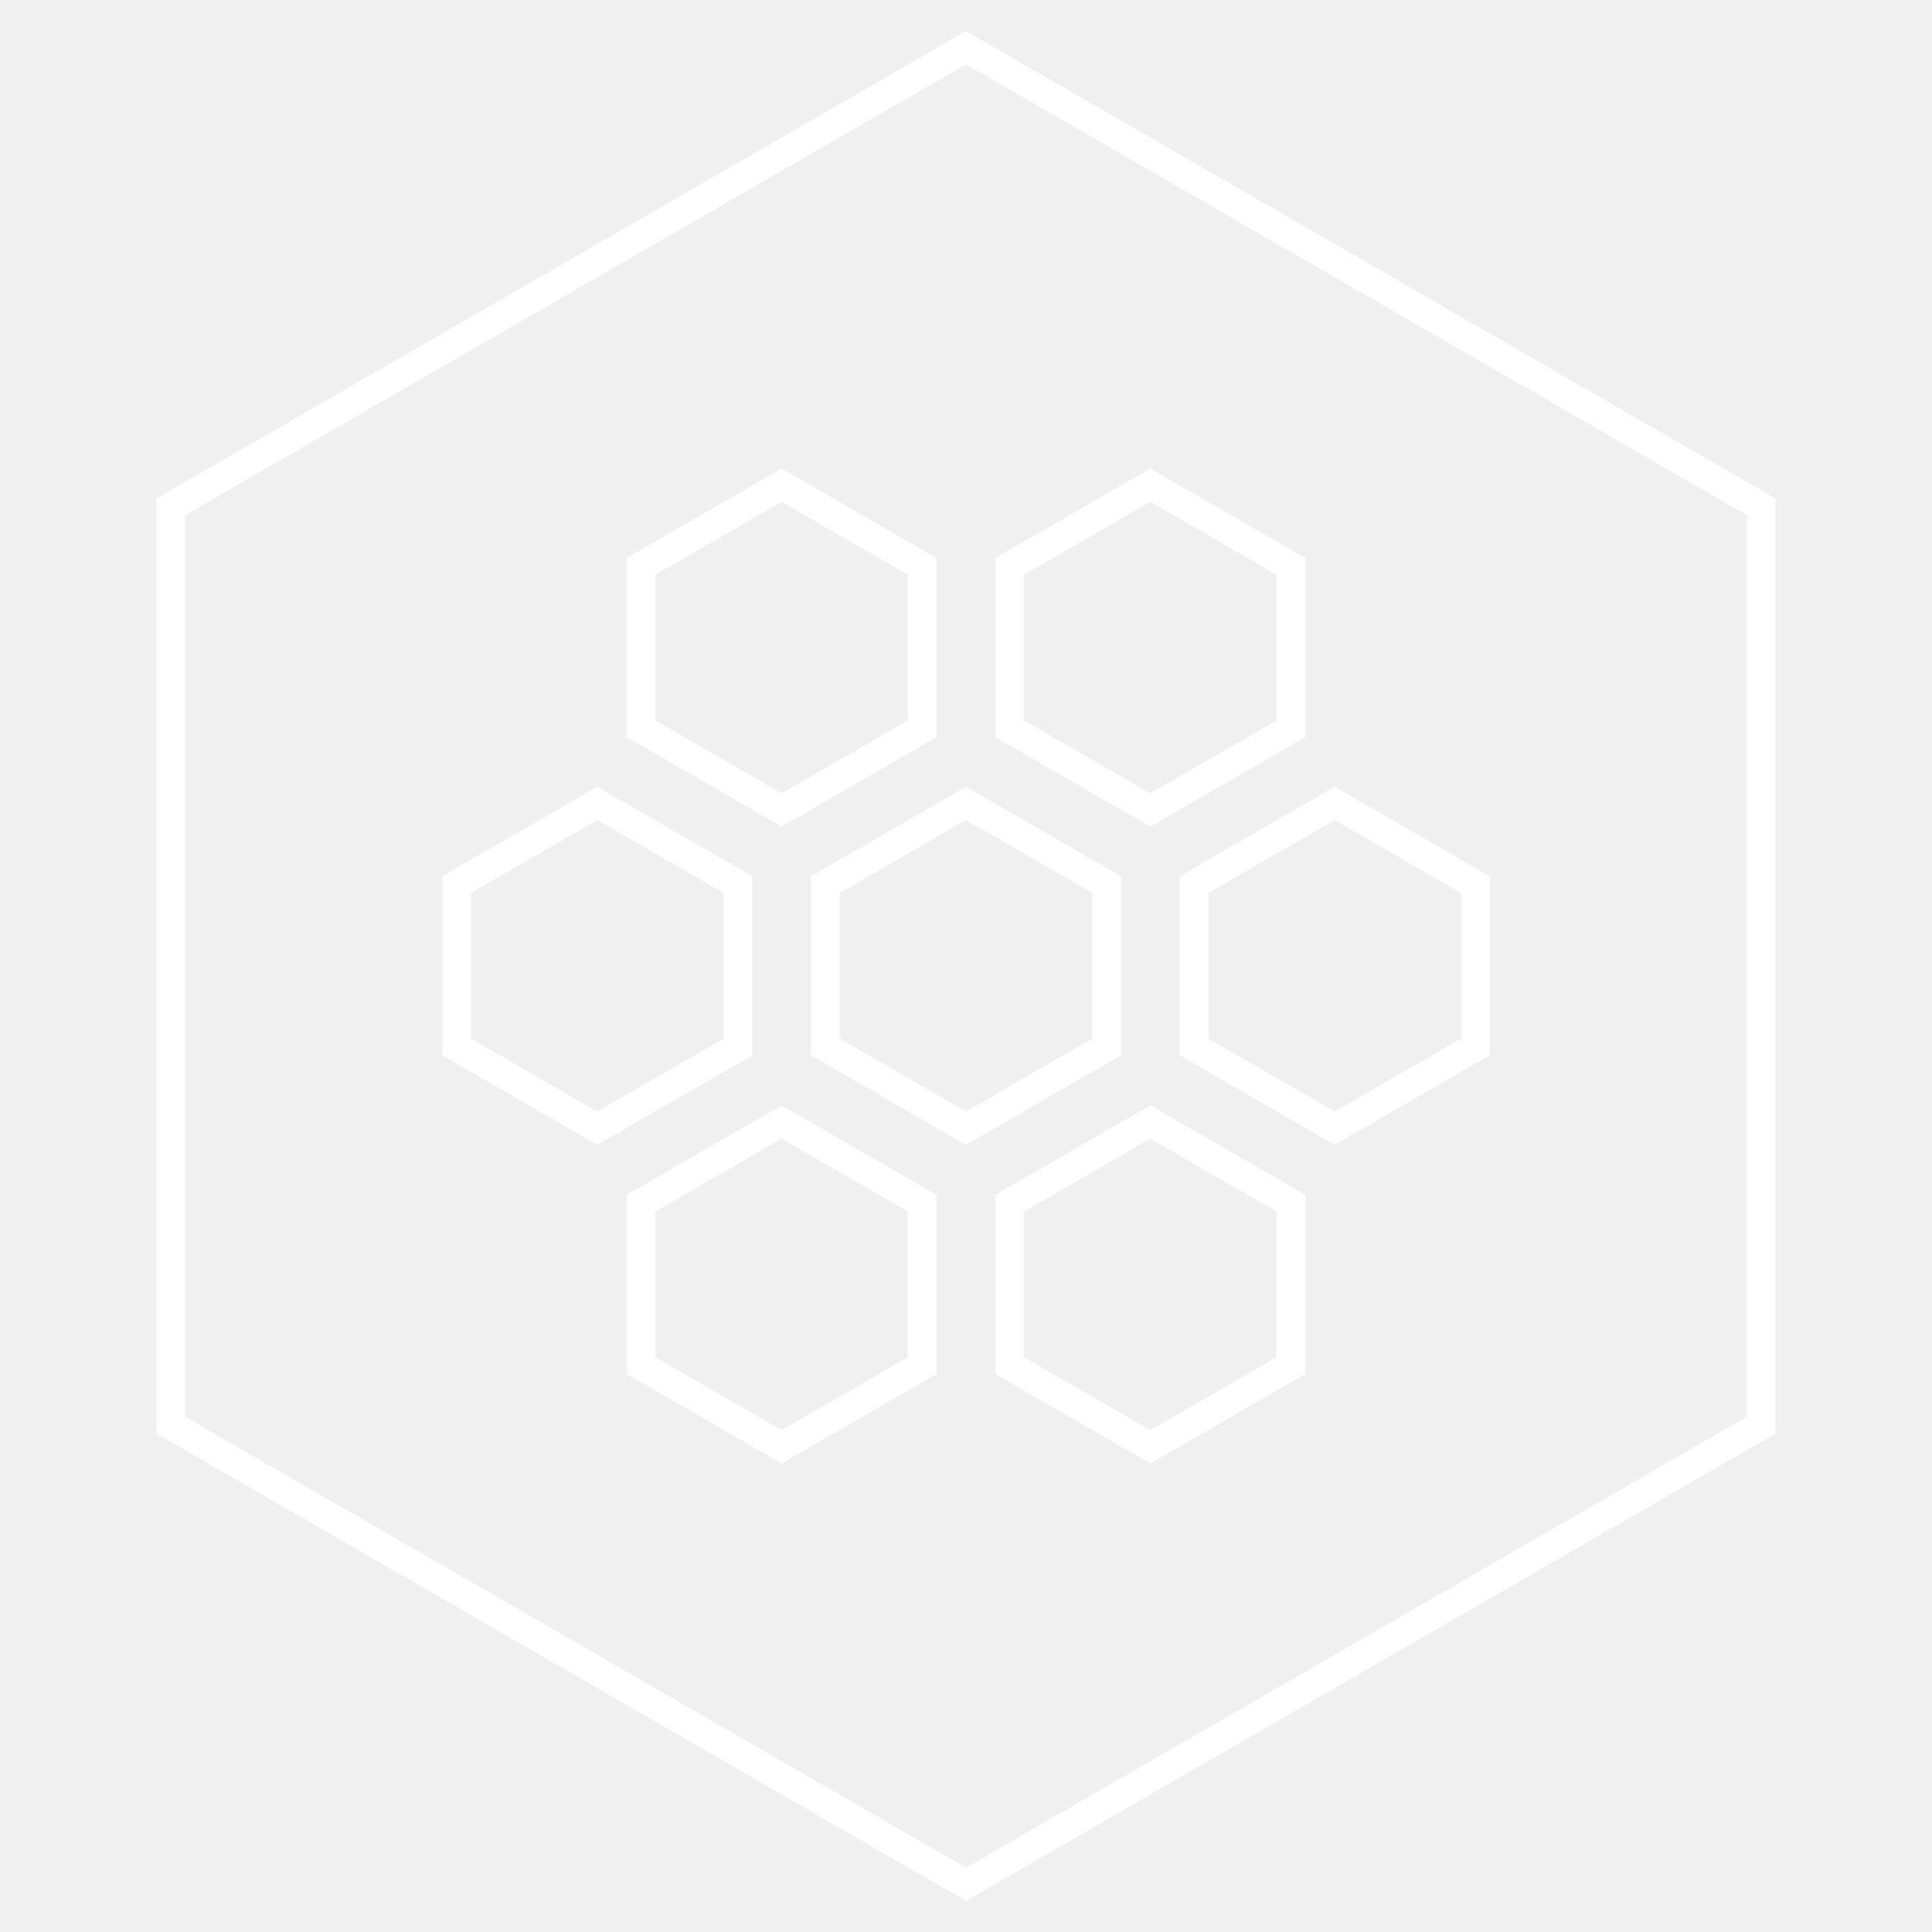
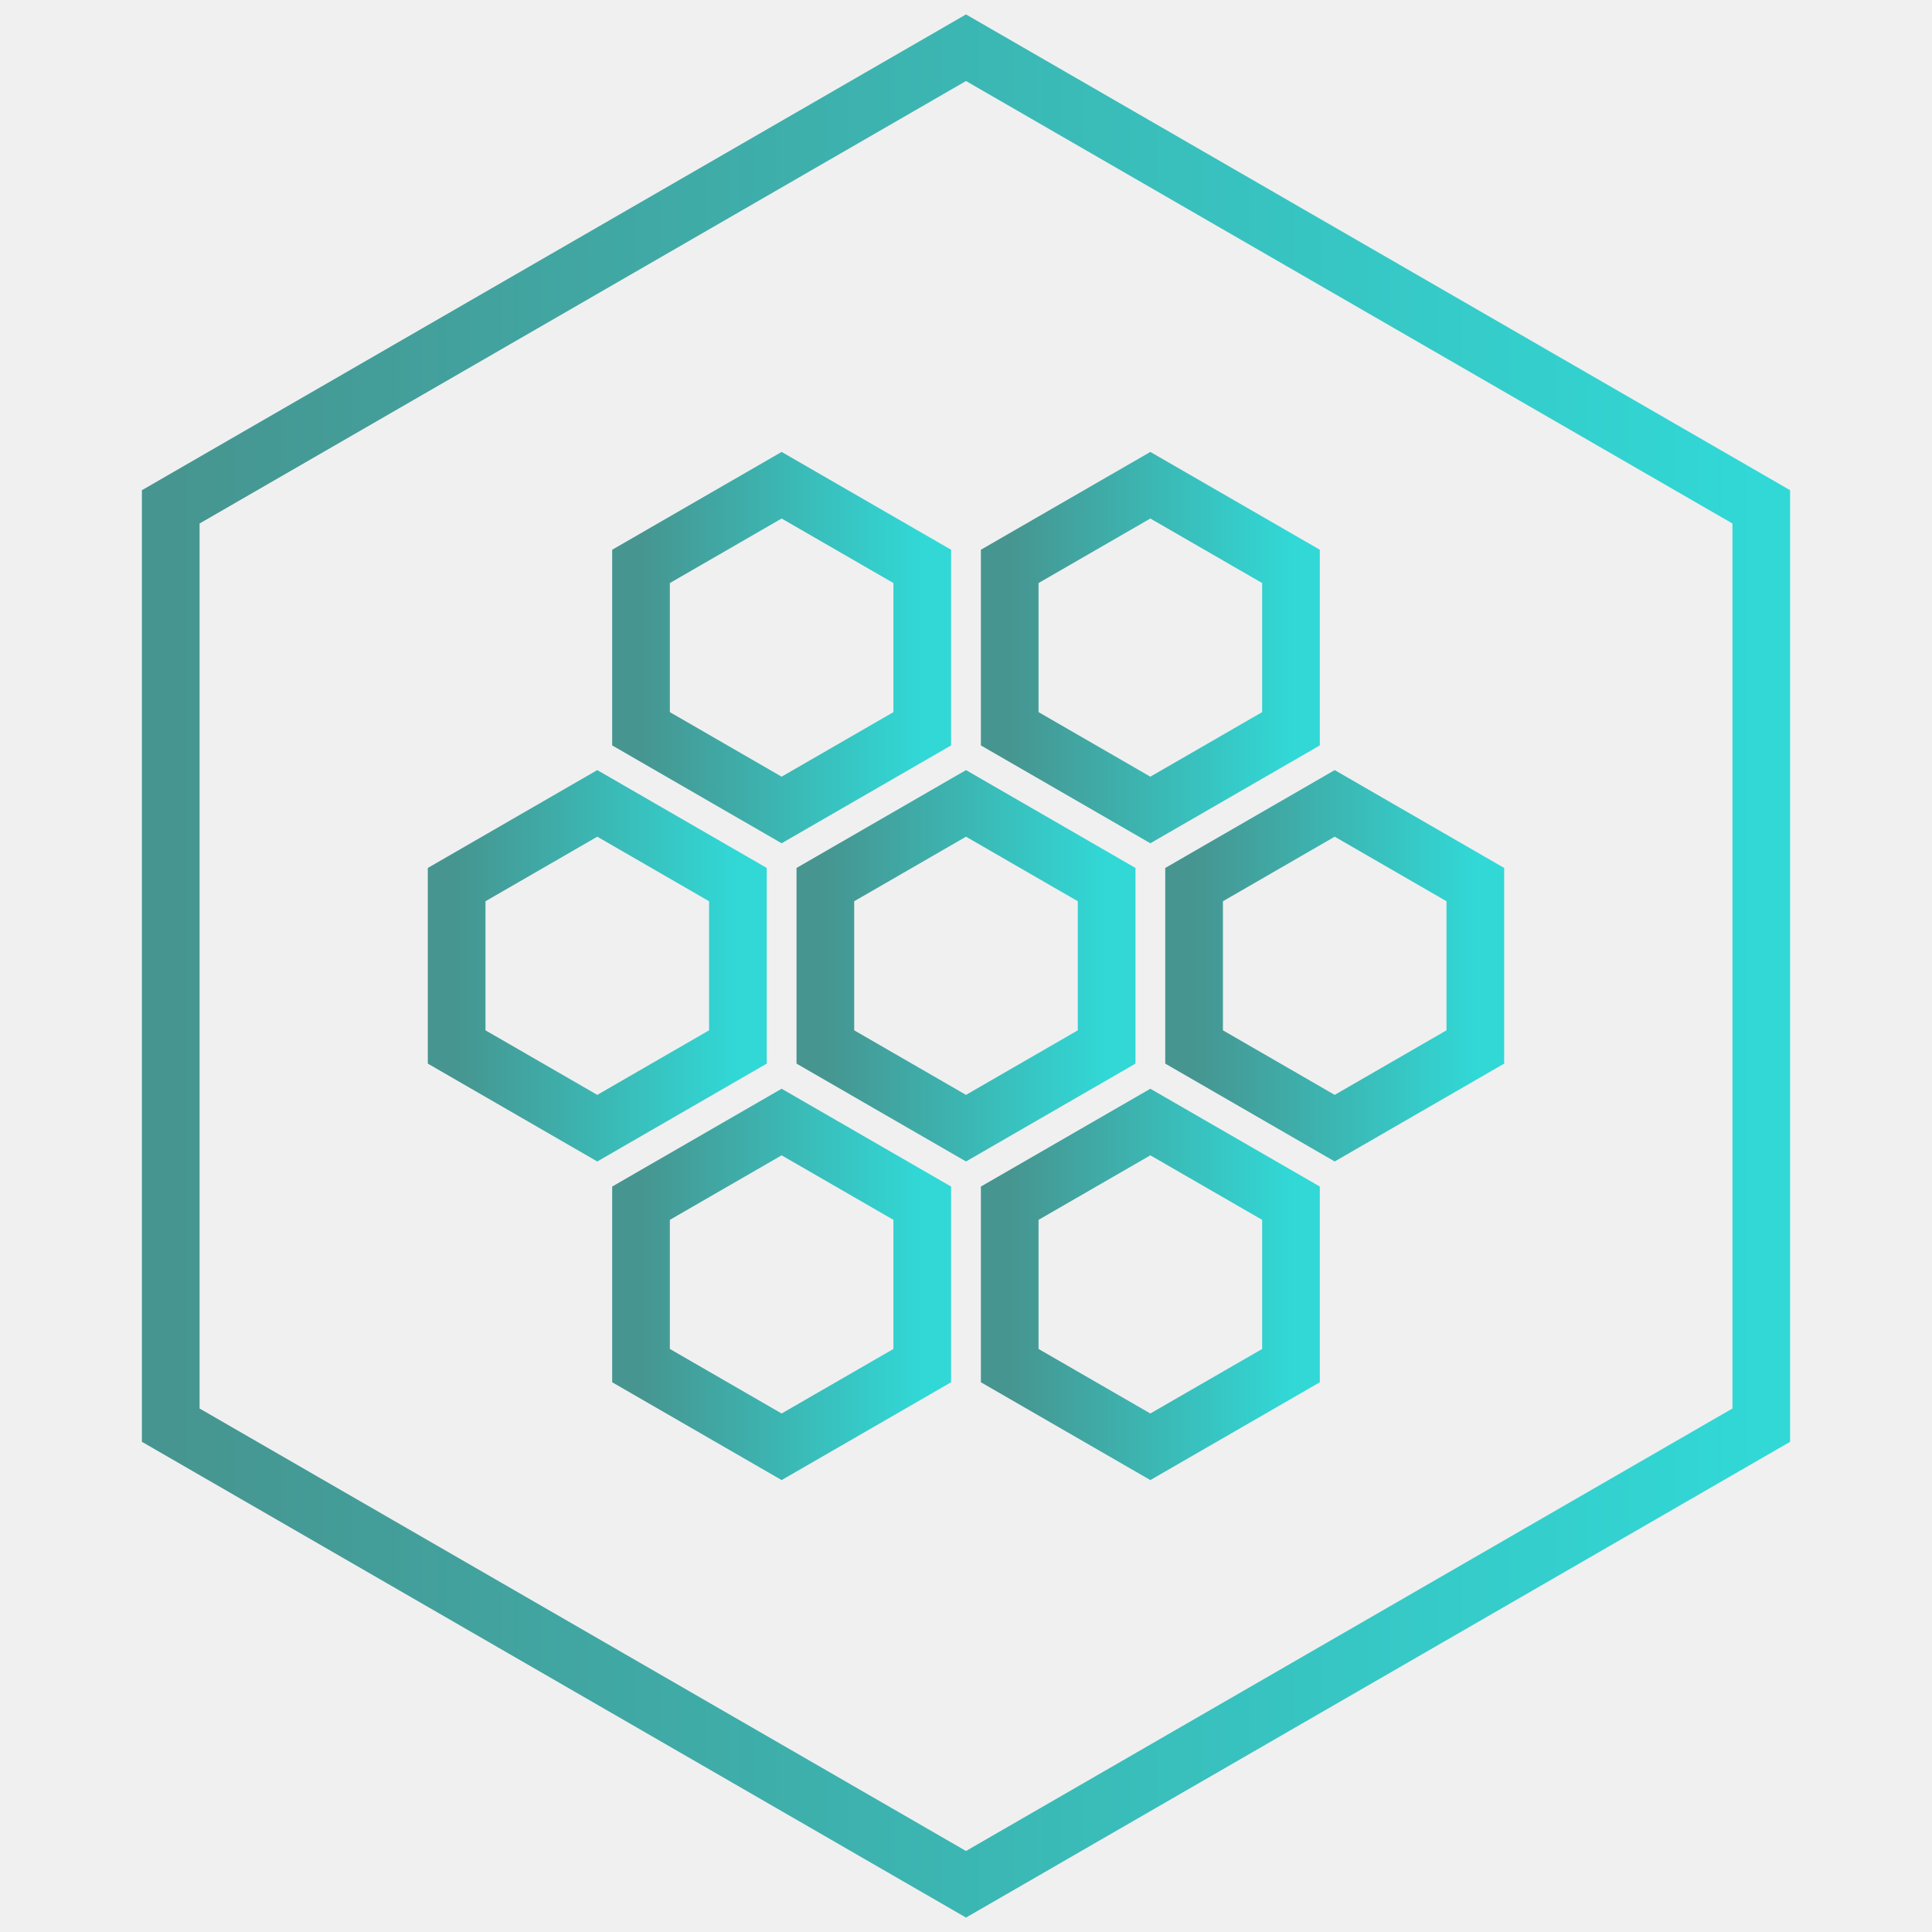
- <svg xmlns="http://www.w3.org/2000/svg" width="67" height="67" viewBox="0 0 67 67" fill="none">
-   <path d="M5.921 17.577L33.5 1.655L61.079 17.577V49.423L33.5 65.345L5.921 49.423V17.577Z" stroke="white" strokeWidth="2" />
-   <path d="M15.836 36.308V30.677L20.713 27.861L25.59 30.677V36.308L20.713 39.124L15.836 36.308Z" stroke="white" strokeWidth="2" />
-   <path d="M28.623 36.308V30.677L33.5 27.861L38.377 30.677V36.308L33.5 39.124L28.623 36.308Z" stroke="white" strokeWidth="2" />
-   <path d="M41.41 36.308V30.677L46.286 27.861L51.163 30.677V36.308L46.286 39.124L41.41 36.308Z" stroke="white" strokeWidth="2" />
-   <path d="M22.23 25.273V19.642L27.106 16.827L31.983 19.642V25.273L27.106 28.089L22.23 25.273Z" stroke="white" strokeWidth="2" />
-   <path d="M35.016 25.273V19.642L39.893 16.827L44.77 19.642V25.273L39.893 28.089L35.016 25.273Z" stroke="white" strokeWidth="2" />
-   <path d="M22.23 47.358V41.726L27.106 38.911L31.983 41.726V47.358L27.106 50.173L22.23 47.358Z" stroke="white" strokeWidth="2" />
-   <path d="M35.016 47.358V41.726L39.893 38.911L44.77 41.726V47.358L39.893 50.173L35.016 47.358Z" stroke="white" strokeWidth="2" />
+ <svg xmlns="http://www.w3.org/2000/svg" width="47" height="47" viewBox="0 0 67 67" fill="none">
+   <defs>
+     <linearGradient id="gradient" x1="0%" y1="0%" x2="100%" y2="0%">
+       <stop offset="0%" stop-color="#469590" />
+       <stop offset="100%" stop-color="#31D8D6" />
+     </linearGradient>
+   </defs>
+   <path d="M5.921 17.577L33.5 1.655L61.079 17.577V49.423L33.5 65.345L5.921 49.423V17.577Z" stroke="url(#gradient)" stroke-width="2" />
+   <path d="M15.836 36.308V30.677L20.713 27.861L25.59 30.677V36.308L20.713 39.124L15.836 36.308Z" stroke="url(#gradient)" stroke-width="2" />
+   <path d="M28.623 36.308V30.677L33.5 27.861L38.377 30.677V36.308L33.5 39.124L28.623 36.308Z" stroke="url(#gradient)" stroke-width="2" />
+   <path d="M41.41 36.308V30.677L46.286 27.861L51.163 30.677V36.308L46.286 39.124L41.41 36.308Z" stroke="url(#gradient)" stroke-width="2" />
+   <path d="M22.23 25.273V19.642L27.106 16.827L31.983 19.642V25.273L27.106 28.089L22.23 25.273Z" stroke="url(#gradient)" stroke-width="2" />
+   <path d="M35.016 25.273V19.642L39.893 16.827L44.77 19.642V25.273L39.893 28.089L35.016 25.273Z" stroke="url(#gradient)" stroke-width="2" />
+   <path d="M22.23 47.358V41.726L27.106 38.911L31.983 41.726V47.358L27.106 50.173L22.23 47.358Z" stroke="url(#gradient)" stroke-width="2" />
+   <path d="M35.016 47.358V41.726L39.893 38.911L44.77 41.726V47.358L39.893 50.173L35.016 47.358Z" stroke="url(#gradient)" stroke-width="2" />
</svg>
